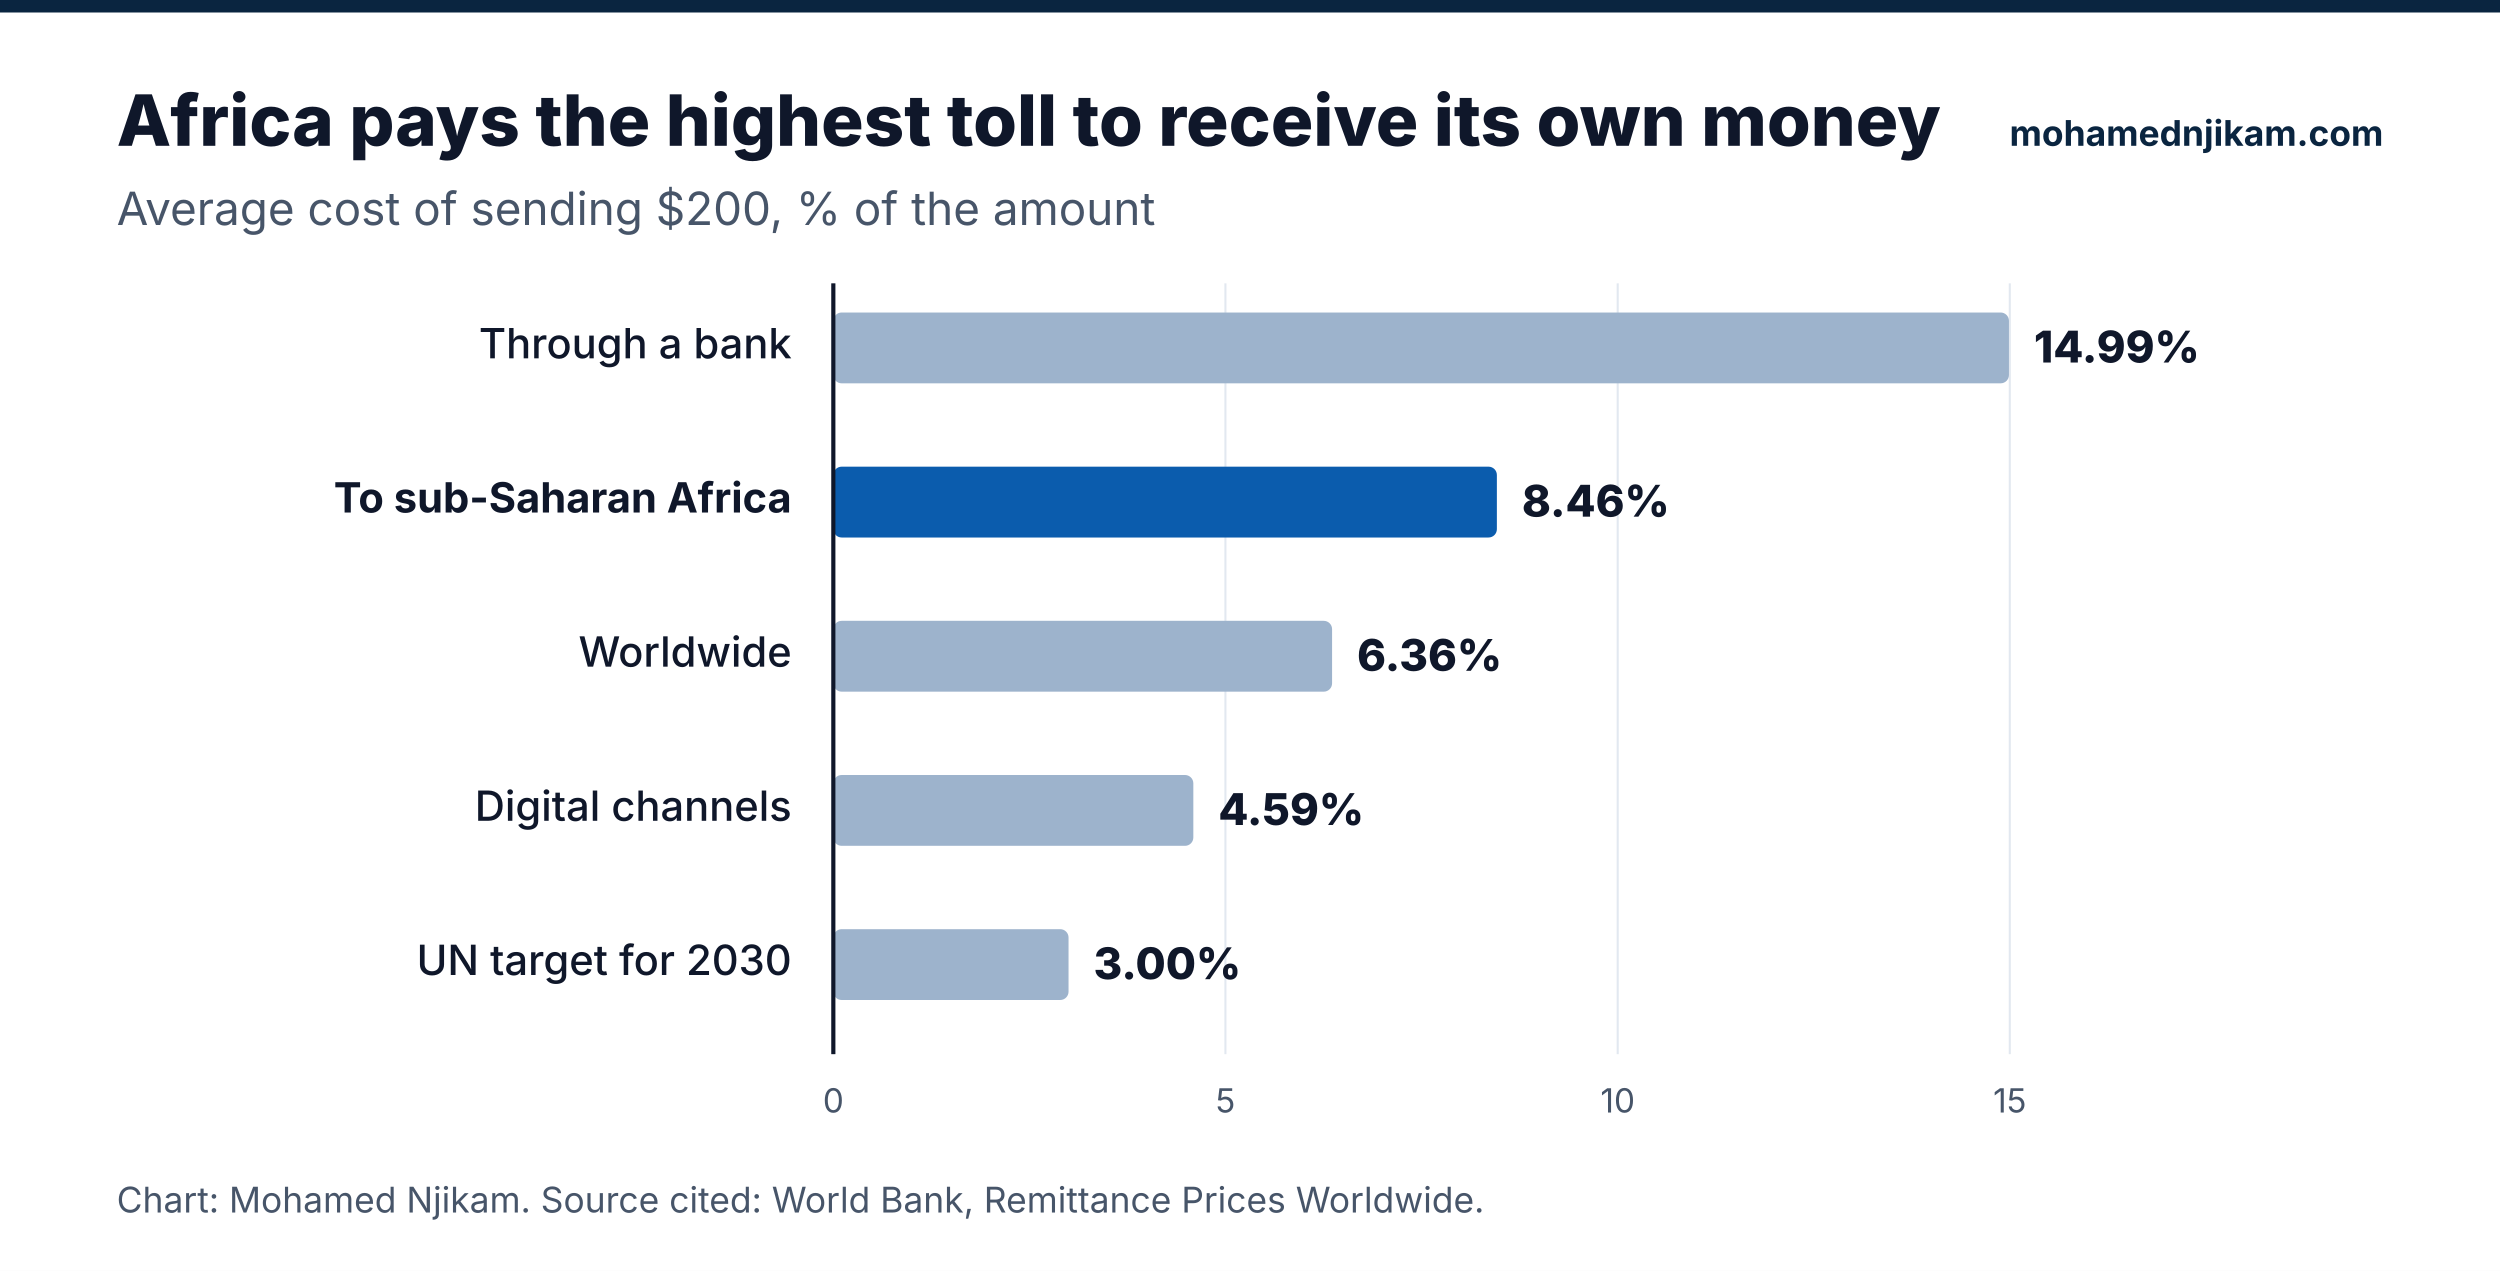
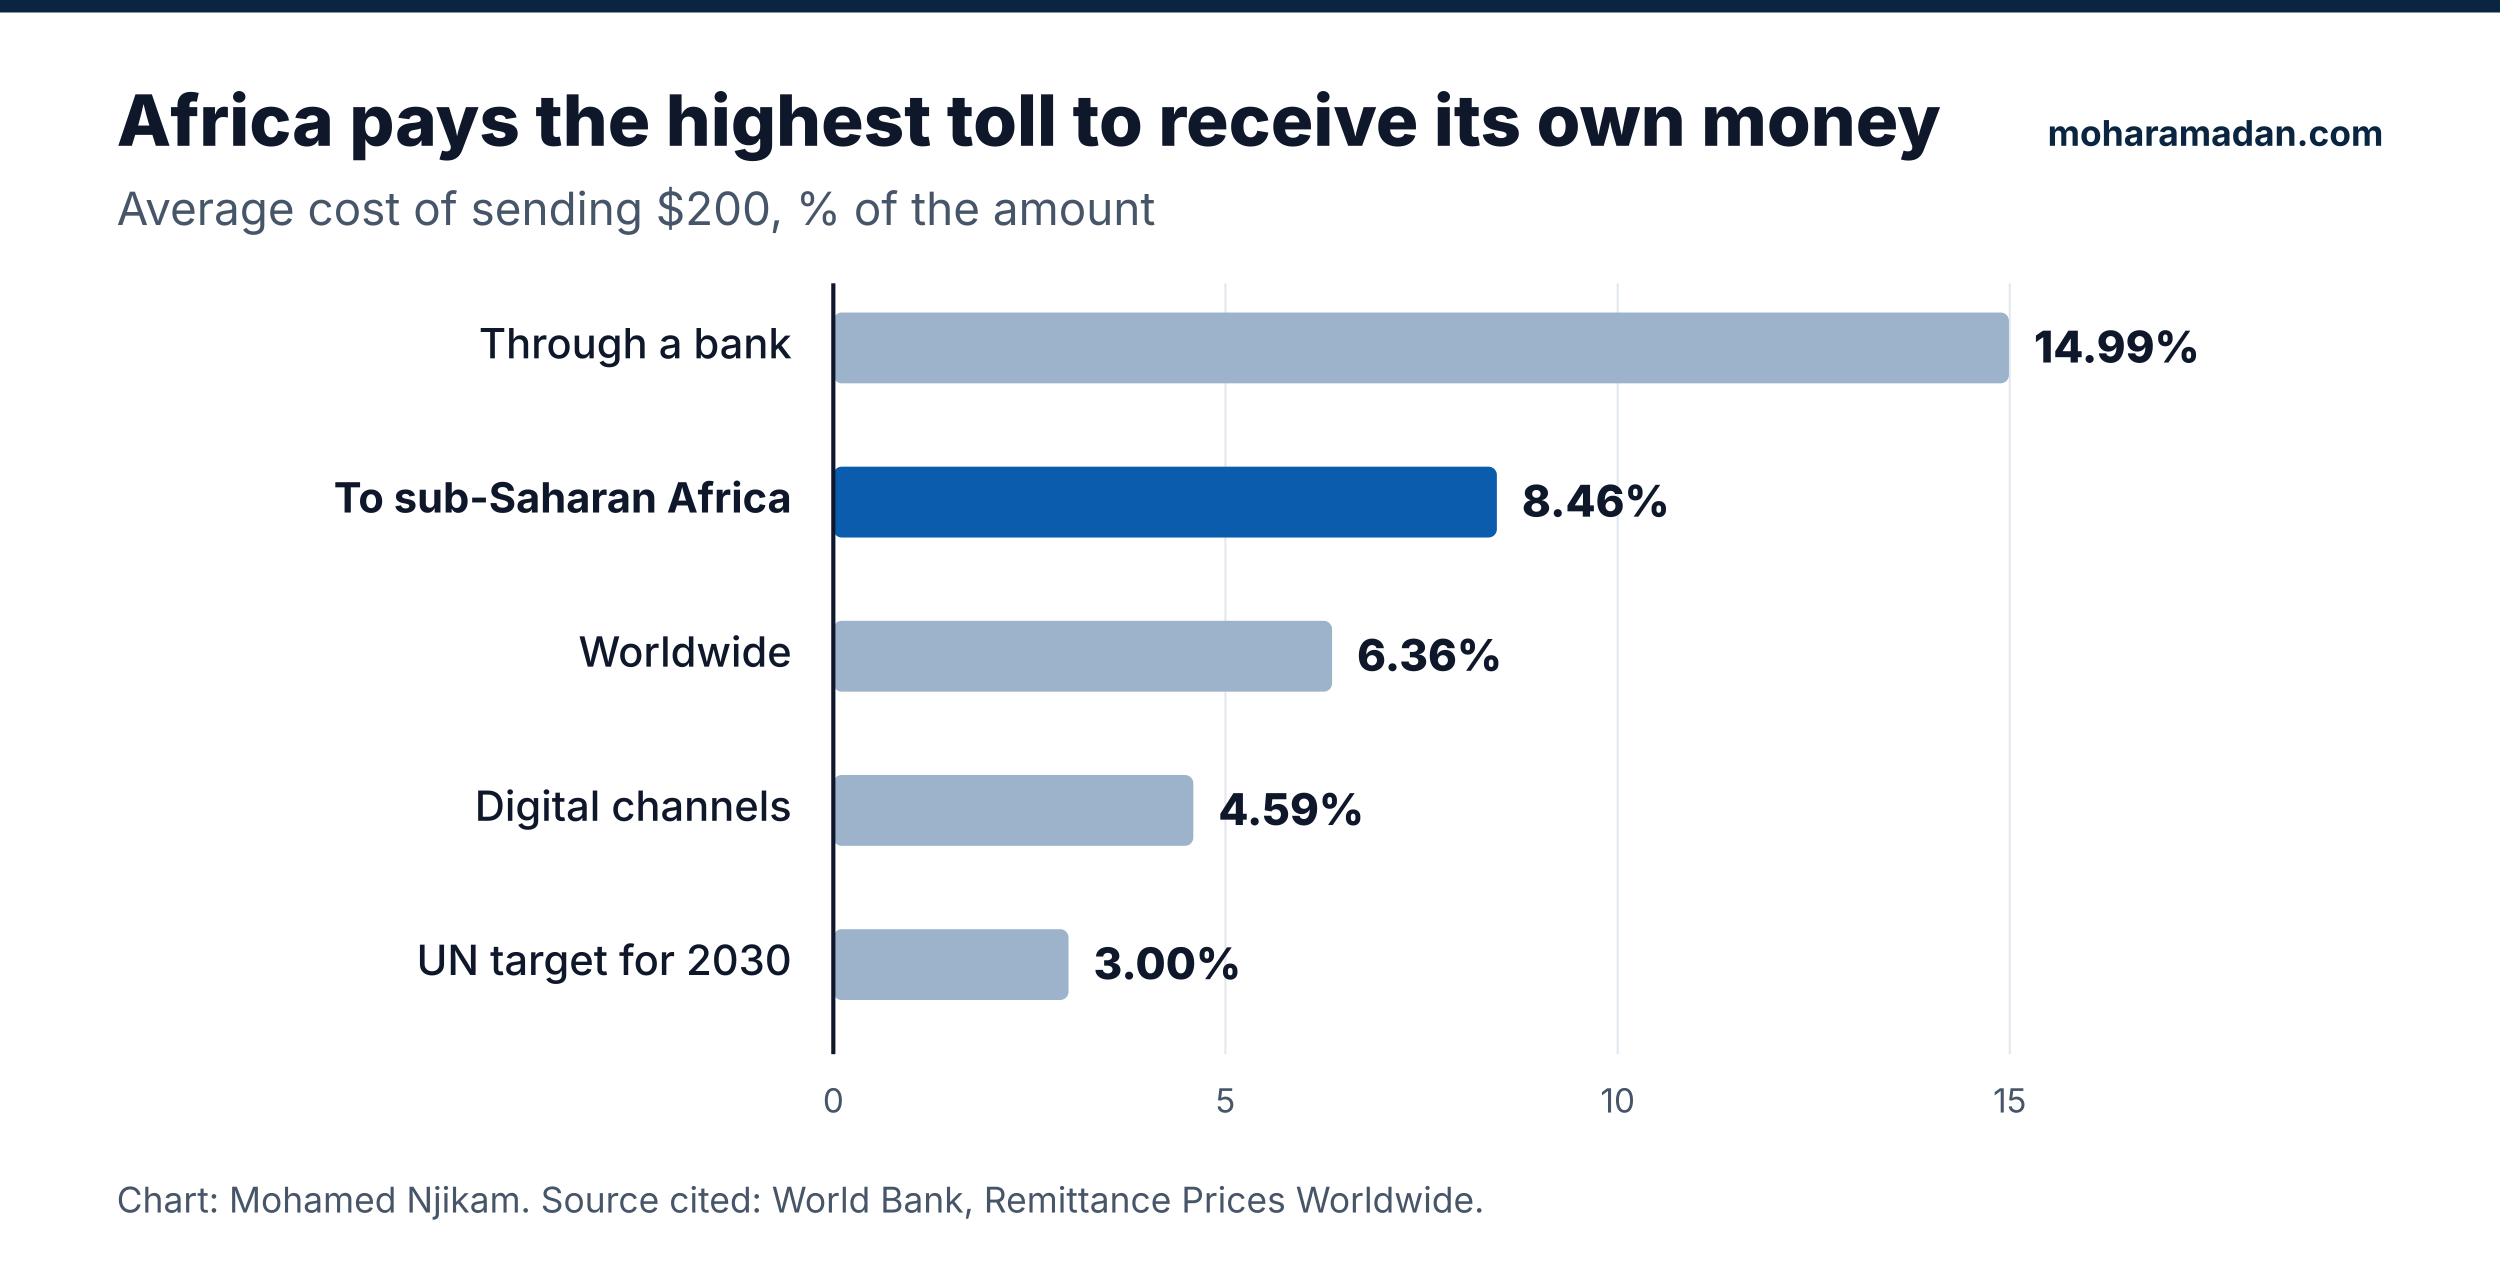
<svg xmlns="http://www.w3.org/2000/svg" viewBox="0 0 1200 610" width="1200" height="610" font-family="Inter, 'Helvetica Neue', Helvetica, Arial, sans-serif">
  <rect width="1200" height="610" fill="#FFFFFF" />
  <rect x="0" y="0" width="1200" height="6" fill="#0A2540" />
  <text x="56" y="70" font-size="34" font-weight="800" fill="#0F172A">Africa pays the highest toll to receive its own money</text>
  <text x="56" y="108" font-size="22" fill="#475569">Average cost of sending $200, % of the amount</text>
  <line x1="400.0" y1="136" x2="400.0" y2="506" stroke="#E2E8F0" stroke-width="1" />
  <text x="400.0" y="534" font-size="16" fill="#475569" text-anchor="middle">0</text>
  <line x1="588.2" y1="136" x2="588.2" y2="506" stroke="#E2E8F0" stroke-width="1" />
  <text x="588.2" y="534" font-size="16" fill="#475569" text-anchor="middle">5</text>
  <line x1="776.5" y1="136" x2="776.5" y2="506" stroke="#E2E8F0" stroke-width="1" />
  <text x="776.5" y="534" font-size="16" fill="#475569" text-anchor="middle">10</text>
  <line x1="964.7" y1="136" x2="964.7" y2="506" stroke="#E2E8F0" stroke-width="1" />
  <text x="964.7" y="534" font-size="16" fill="#475569" text-anchor="middle">15</text>
  <text x="380" y="172" font-size="20" fill="#0F172A" text-anchor="end" font-weight="500">Through a bank</text>
  <rect x="400" y="150" width="564.3" height="34" rx="4" fill="#9DB3CC" />
  <text x="976.3" y="174" font-size="21" font-weight="800" fill="#0F172A">14.99%</text>
  <text x="380" y="246" font-size="20" fill="#0F172A" text-anchor="end" font-weight="700">To sub-Saharan Africa</text>
  <rect x="400" y="224" width="318.5" height="34" rx="4" fill="#0B5CAD" />
  <text x="730.5" y="248" font-size="21" font-weight="800" fill="#0F172A">8.46%</text>
  <text x="380" y="320" font-size="20" fill="#0F172A" text-anchor="end" font-weight="500">Worldwide</text>
  <rect x="400" y="298" width="239.4" height="34" rx="4" fill="#9DB3CC" />
  <text x="651.4" y="322" font-size="21" font-weight="800" fill="#0F172A">6.36%</text>
  <text x="380" y="394" font-size="20" fill="#0F172A" text-anchor="end" font-weight="500">Digital channels</text>
  <rect x="400" y="372" width="172.8" height="34" rx="4" fill="#9DB3CC" />
  <text x="584.8" y="396" font-size="21" font-weight="800" fill="#0F172A">4.59%</text>
  <text x="380" y="468" font-size="20" fill="#0F172A" text-anchor="end" font-weight="500">UN target for 2030</text>
  <rect x="400" y="446" width="112.9" height="34" rx="4" fill="#9DB3CC" />
  <text x="524.9" y="470" font-size="21" font-weight="800" fill="#0F172A">3.00%</text>
  <line x1="400" y1="136" x2="400" y2="506" stroke="#0F172A" stroke-width="2" />
  <text x="56" y="582" font-size="17" fill="#475569">Chart: Mohamed Njikam. Source cited: World Bank, Remittance Prices Worldwide.</text>
-   <text x="1144" y="70" font-size="17" font-weight="700" fill="#0A2540" text-anchor="end">mohamednjikam.com</text>
+   <text x="1144" y="70" font-size="17" font-weight="700" fill="#0A2540" text-anchor="end">moharamadan.com</text>
</svg>
